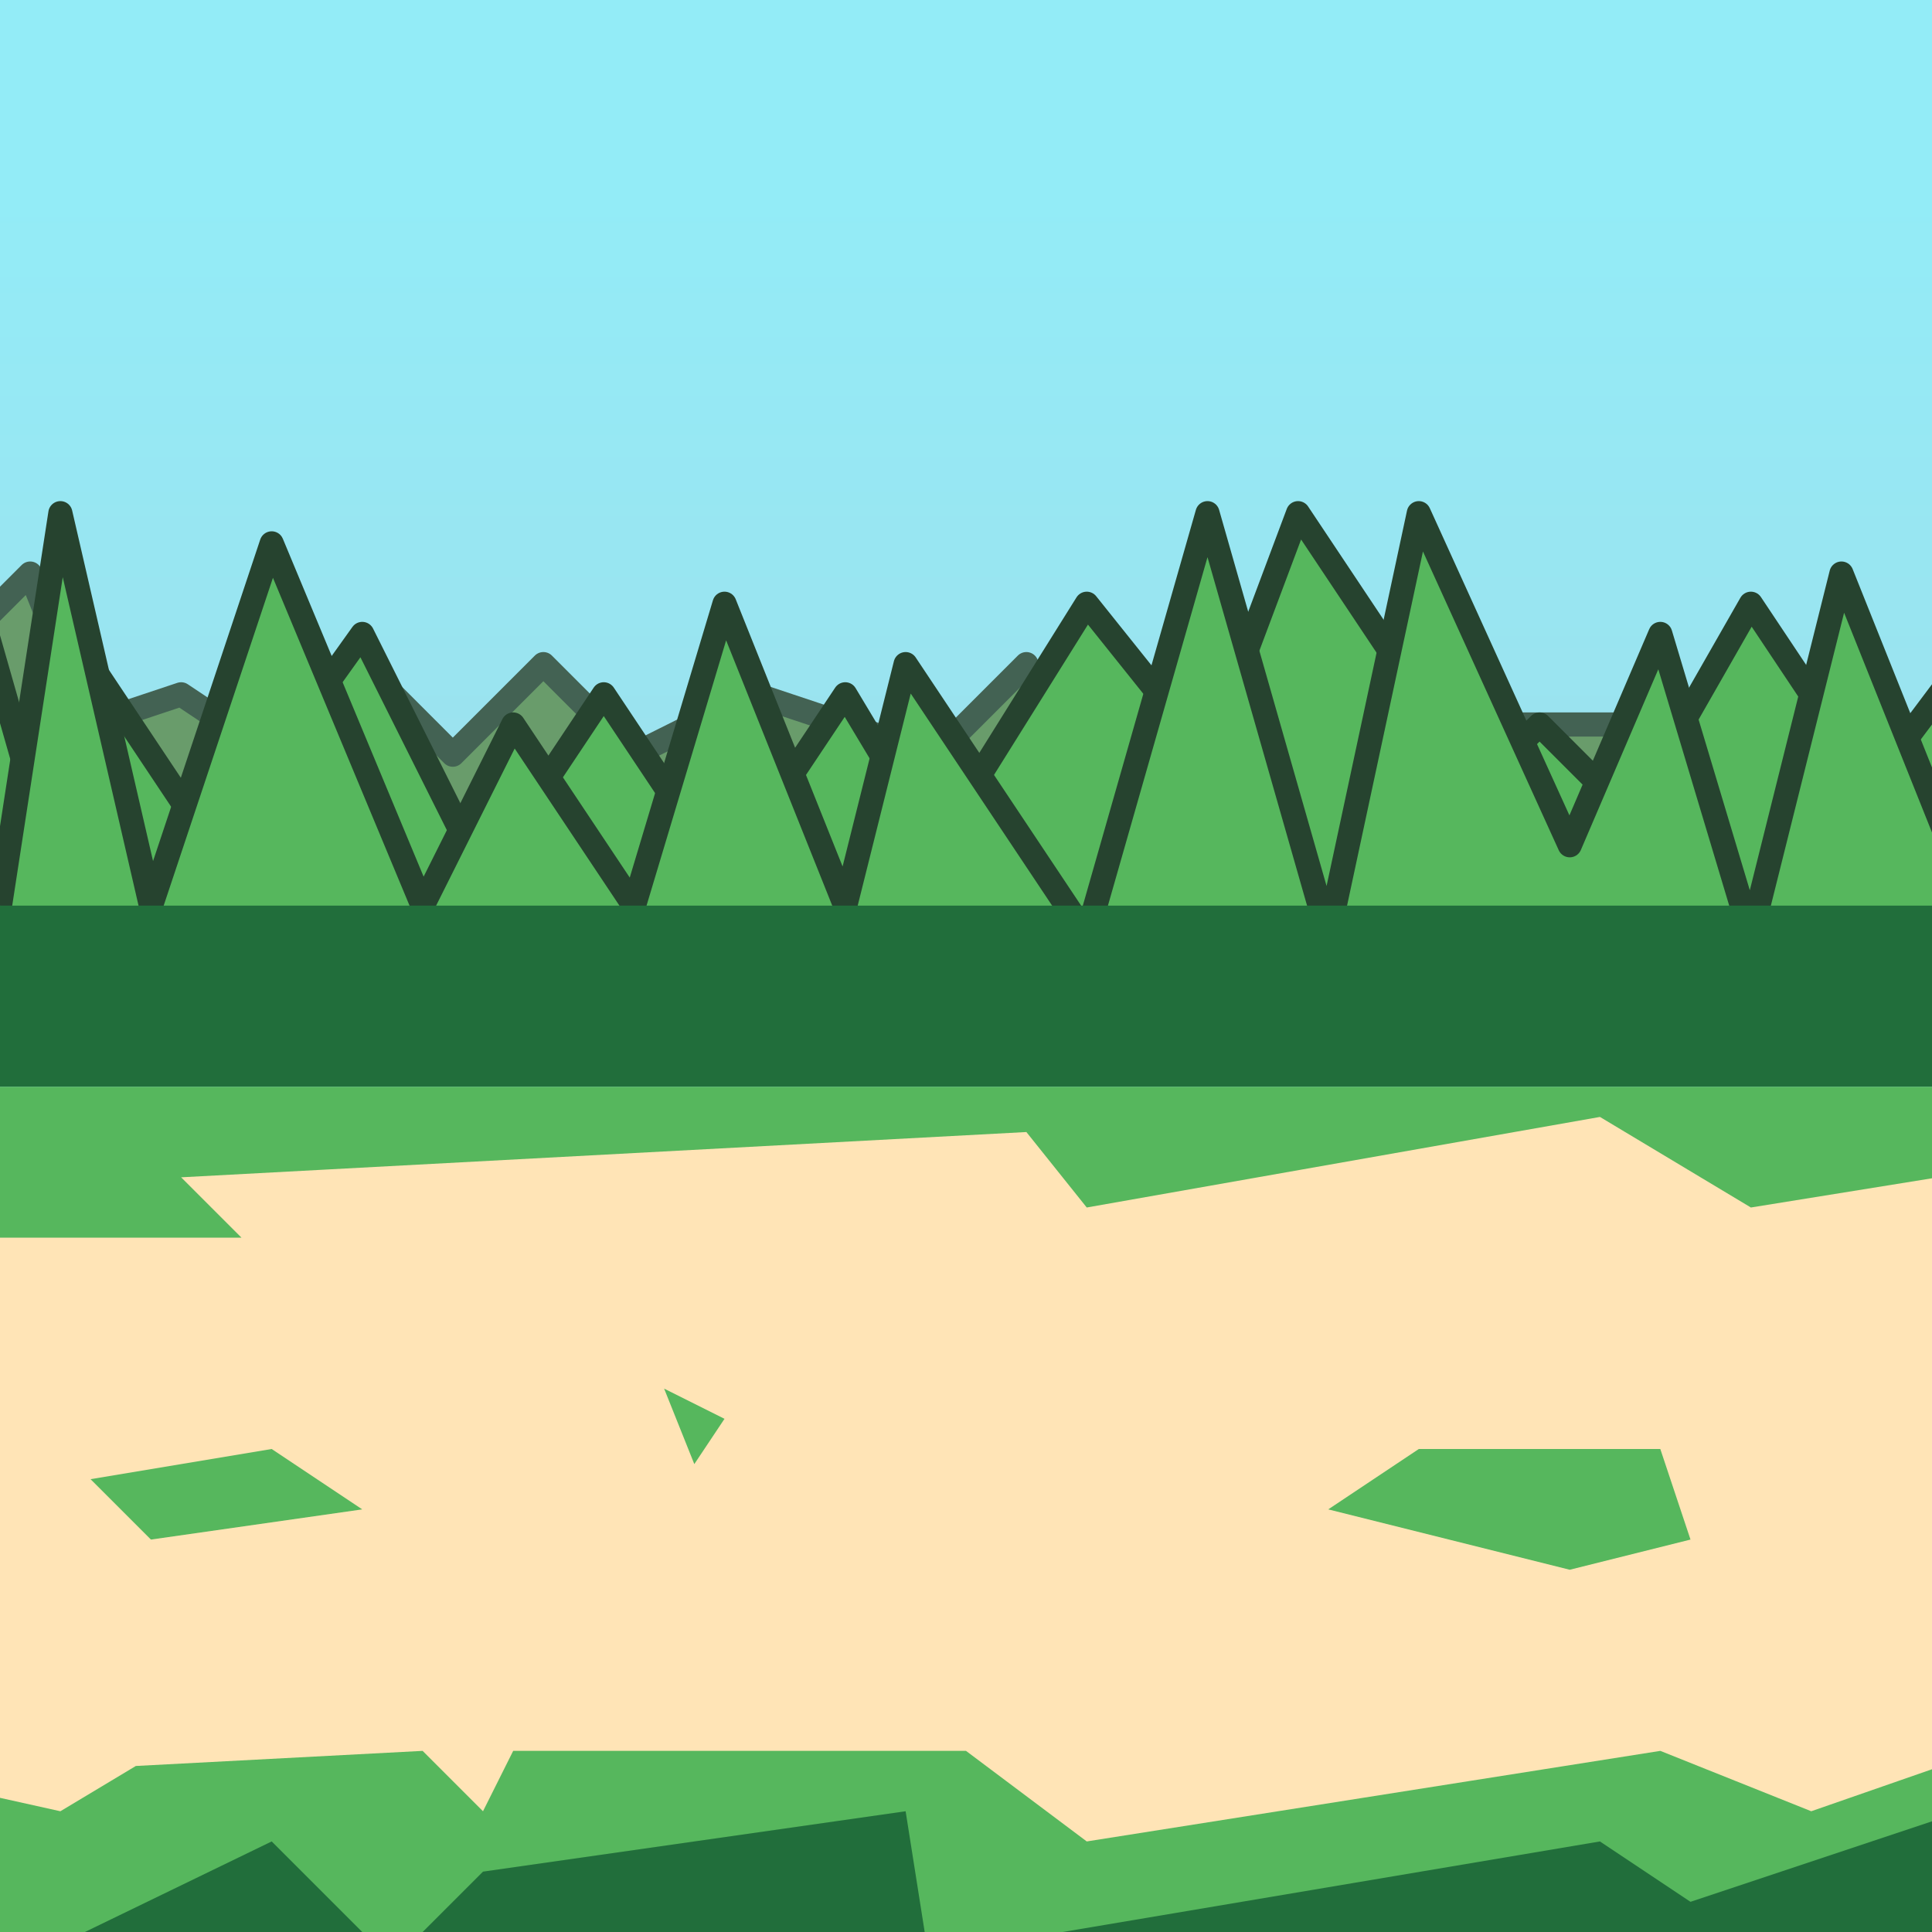
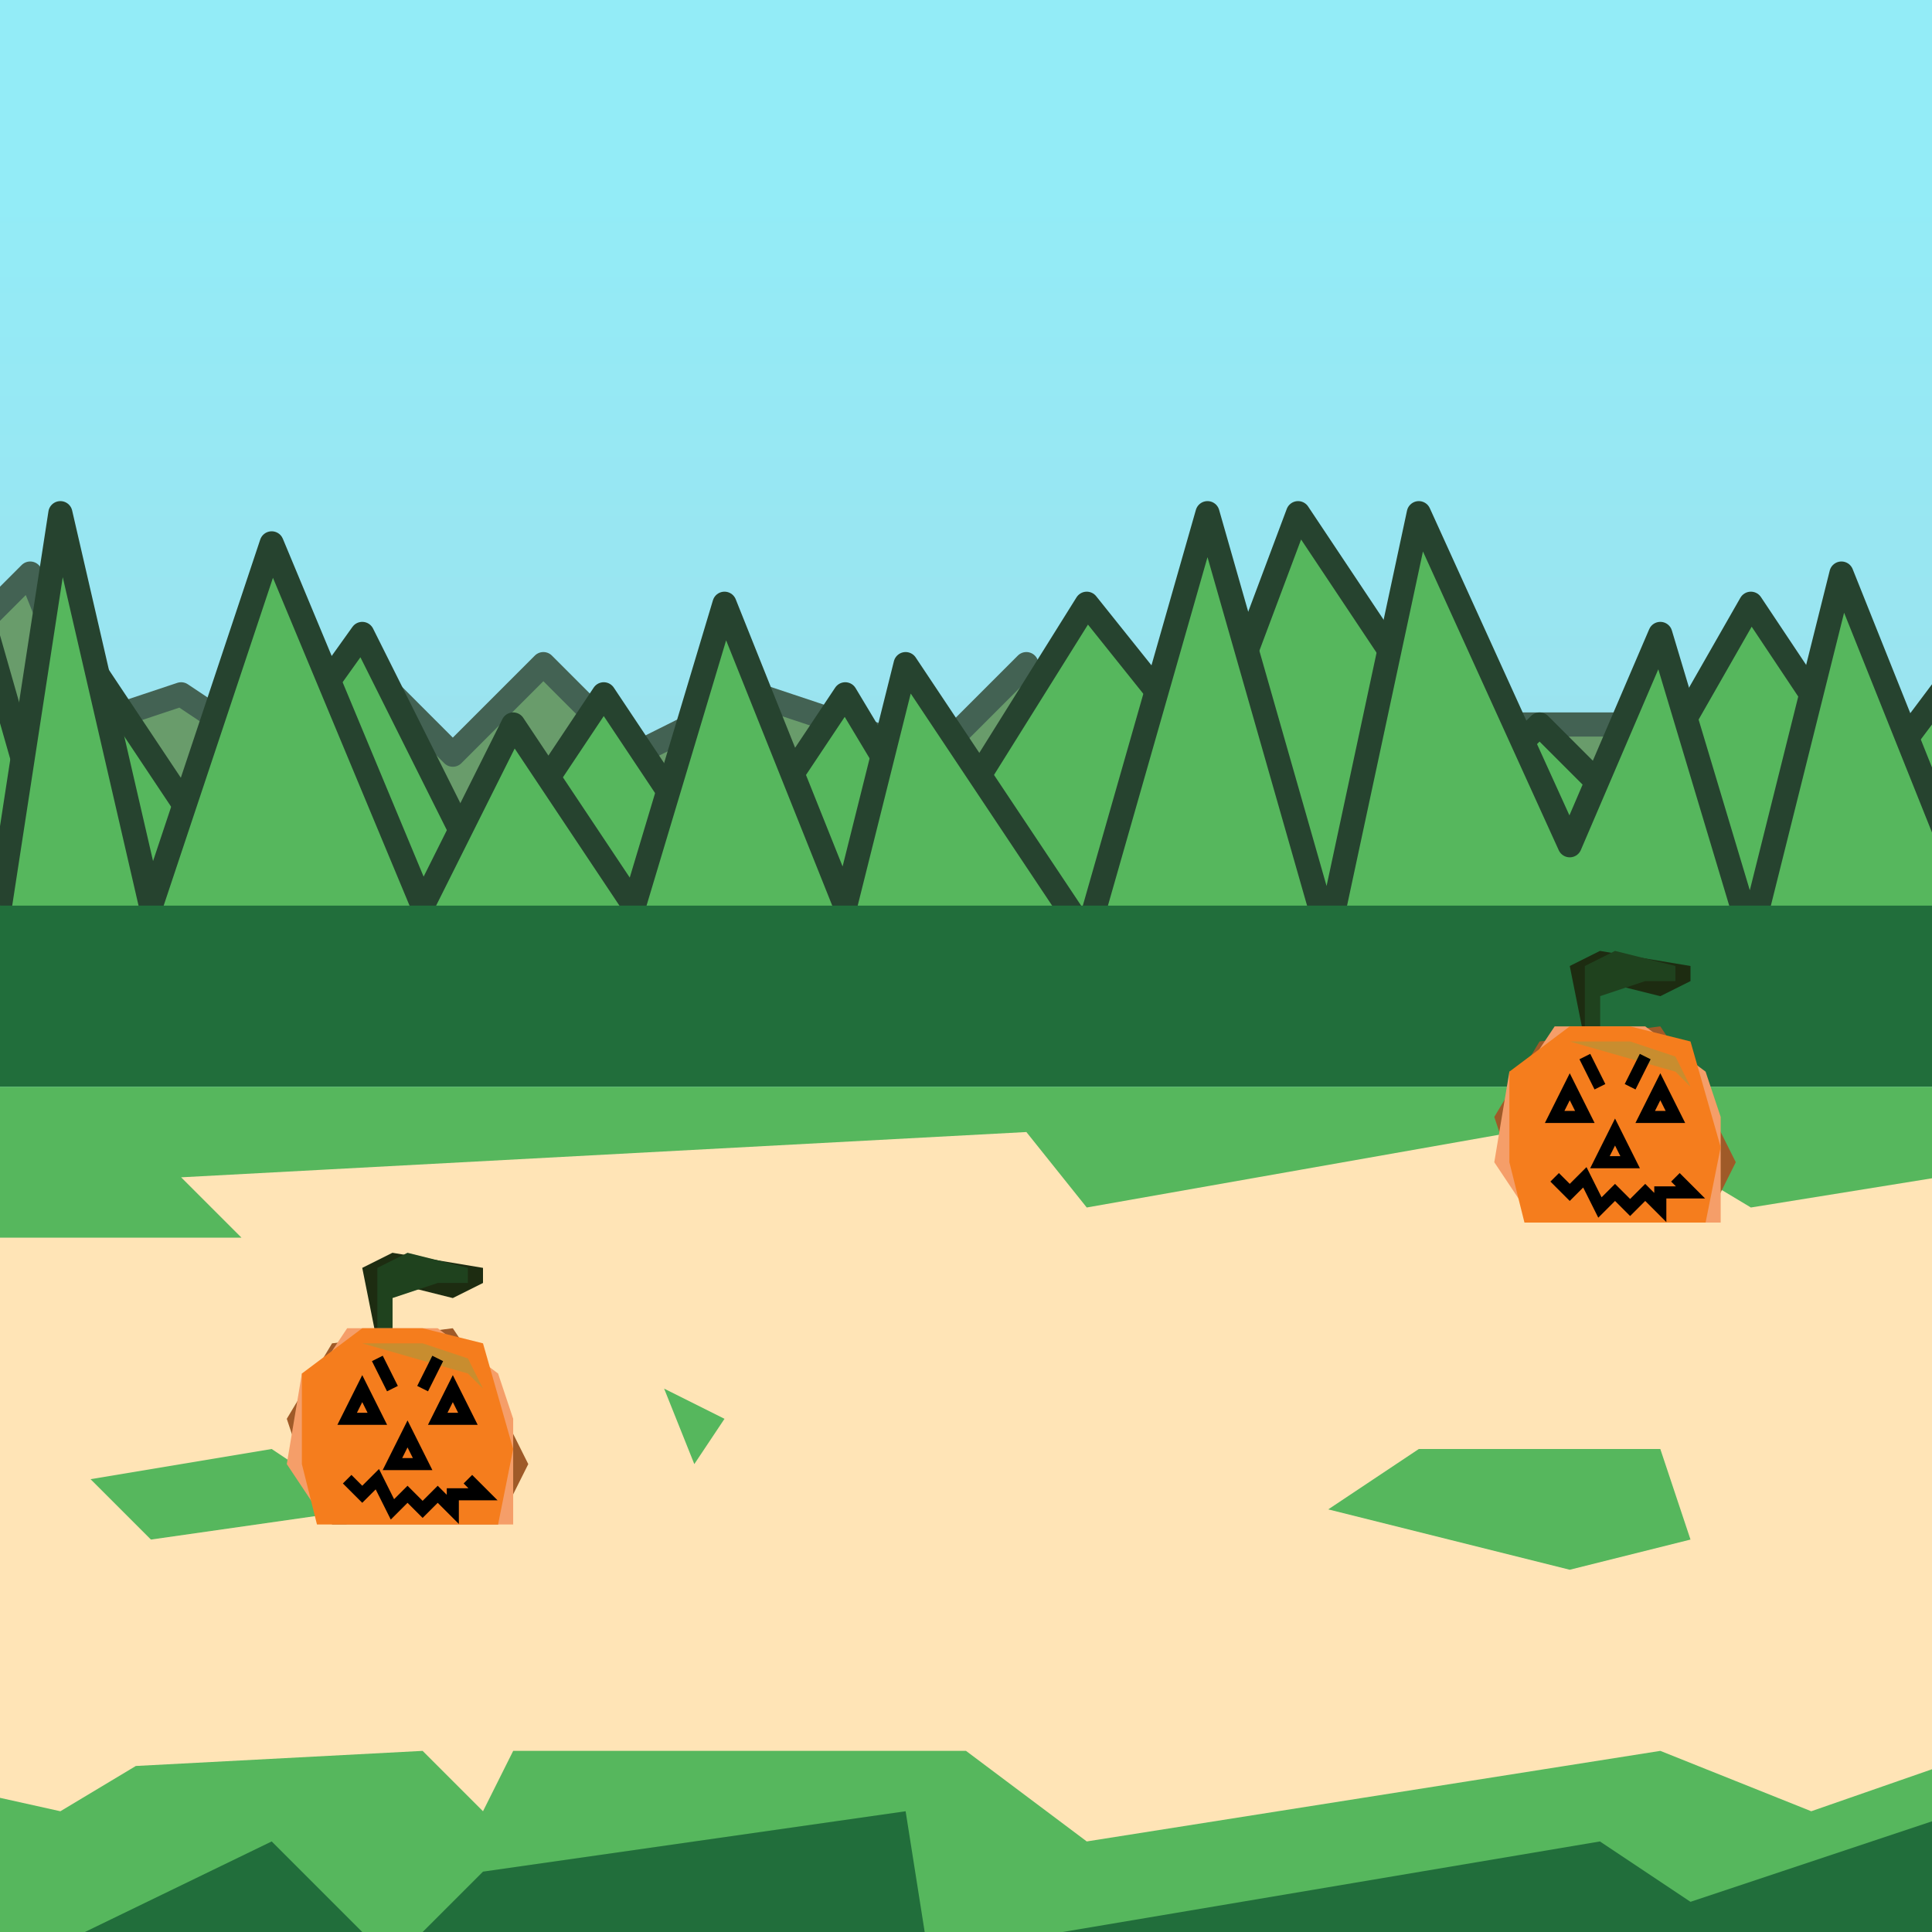
<svg xmlns="http://www.w3.org/2000/svg" width="64" height="64">
  <defs>
    <linearGradient id="sky" y1="100%" x2="0%">
      <stop offset=".1" stop-color="#A9D2E0" />
      <stop offset=".9" stop-color="#93ECF7" />
    </linearGradient>
  </defs>
  <rect width="64" height="64" fill="url(#sky)" />
  <g class="sBgTrees fBgLight" stroke-linejoin="round" stroke-width=".8" stroke="#26432F" fill="#56B75D">
    <path class="sFarTrees fFarTrees" d="M-4 24l5-5 2 5 3-1 3 2 4-2 2 2 3-3 3 3 4-2 6 2 3-3 1 2 22 0V33H-1" fill="#699C6B" stroke="#436253" />
    <path d="M-1 19l2 7 2-4 4 6 5-7 4 8 4-6 4 6 4-6 3 5 5-8 4 5 3-8 6 9 2-2 3 3 4-7 4 6 3-4V33H-1" />
    <path d="M0 30l2-13 3 13 4-12 5 12 3-6 4 6 3-10 4 10 2-8 6 9 4-14 4 14 3-14 5 11 3-7 3 10 3-12 4 10V33" />
  </g>
  <path class="fBgDark" d="M0 30H66v6H-4" fill="#216E3B" />
  <rect class="fBgLight" width="64" height="28" y="36" fill="#56B75D" x="0" />
  <path d="M-4 41l12 0-2-2 28-1.5 2 2.5 17-3 5 3 7.75-1.25V58l-5.75 2-5-2-19 3-4-3-15 0-1 2-2-2-9.5.5-2.5 1.5-4.5-1" fill="#FFE4B6" />
  <path class="fBgLight" d="M3 49l6-1 3 2-7 1M22 46l2 1-1 1.5M44 50l3-2 8 0 1 3-4 1" fill="#56B75D" />
  <path class="fBgDark" d="M.75 65l8.25-4 4 4 3-3 14-2 .75 4.75 22.25-3.75 3 2 9-3V76.25" fill="#216E3B" />
+   <g stroke-width=".2" transform="scale(2) translate(-5-3)">
+     <path d="M11.25 25.25l-.25-1.25.5-.25 1.5.25 0 .25-.5.25-1-.25 0 1" fill="#1D2C11" />
+     <path d="M11.25 25.25l0-1.25.5-.25 1 .25 0 .25-.5 0-.75.25 0 1" fill="#1F421E" />
+     <path d="M10 27.25l.5 1 2.75 0 .5-1-.75-1.5-.5-.75-2 .25-.75 1.25Z" fill="#9F5A28" />
+     <path d="M9.75 27.25l.5.75.5.25 2.75 0 0-1.75-.25-.75-1-.75-1.5 0-.5.75-.25 0Z" fill="#F59E69" />
+     <path d="M10 27.25l.25 1 3 0 .25-1.25-.5-1.75-1-.25-1 0-1 .75Z" fill="#F57D1D" />
+     <path d="M11 25.25l1 0 .75.25.25.5-.25-.25" fill="#C88D2F" />
+     <path d="M11 26l-.25.5.5 0-.25-.5-.25.5m1.75-.5-.25.5.5 0-.25-.5-.25.5M11.5 27.25l.5 0-.25-.5-.25.5.25 0M10.75 27.5l.25.25.25-.25.25.5.25-.25.25.25.25-.25.25.25 0-.25.5 0-.25-.25M11.25 25.5l.25.5m.5 0 .25-.5" fill="#F57D1D" stroke="#000" />
+   </g>
+   <g stroke-width=".2" transform="scale(2) translate(15-8)">
+     <path d="M11.25 25.25l-.25-1.25.5-.25 1.5.25 0 .25-.5.25-1-.25 0 1" fill="#1D2C11" />
+     <path d="M11.25 25.25l0-1.25.5-.25 1 .25 0 .25-.5 0-.75.25 0 1" fill="#1F421E" />
+     <path d="M10 27.25l.5 1 2.75 0 .5-1-.75-1.5-.5-.75-2 .25-.75 1.25Z" fill="#9F5A28" />
+     <path d="M9.75 27.25l.5.75.5.25 2.75 0 0-1.75-.25-.75-1-.75-1.5 0-.5.75-.25 0Z" fill="#F59E69" />
+     <path d="M10 27.25l.25 1 3 0 .25-1.25-.5-1.75-1-.25-1 0-1 .75Z" fill="#F57D1D" />
+     <path d="M11 25.25l1 0 .75.25.25.5-.25-.25" fill="#C88D2F" />
+     <path d="M11 26l-.25.5.5 0-.25-.5-.25.5m1.75-.5-.25.5.5 0-.25-.5-.25.5M11.5 27.25l.5 0-.25-.5-.25.5.25 0M10.75 27.5l.25.25.25-.25.25.5.25-.25.25.25.25-.25.25.25 0-.25.5 0-.25-.25M11.25 25.5l.25.5m.5 0 .25-.5" fill="#F57D1D" stroke="#000" />
+   </g>
</svg>
